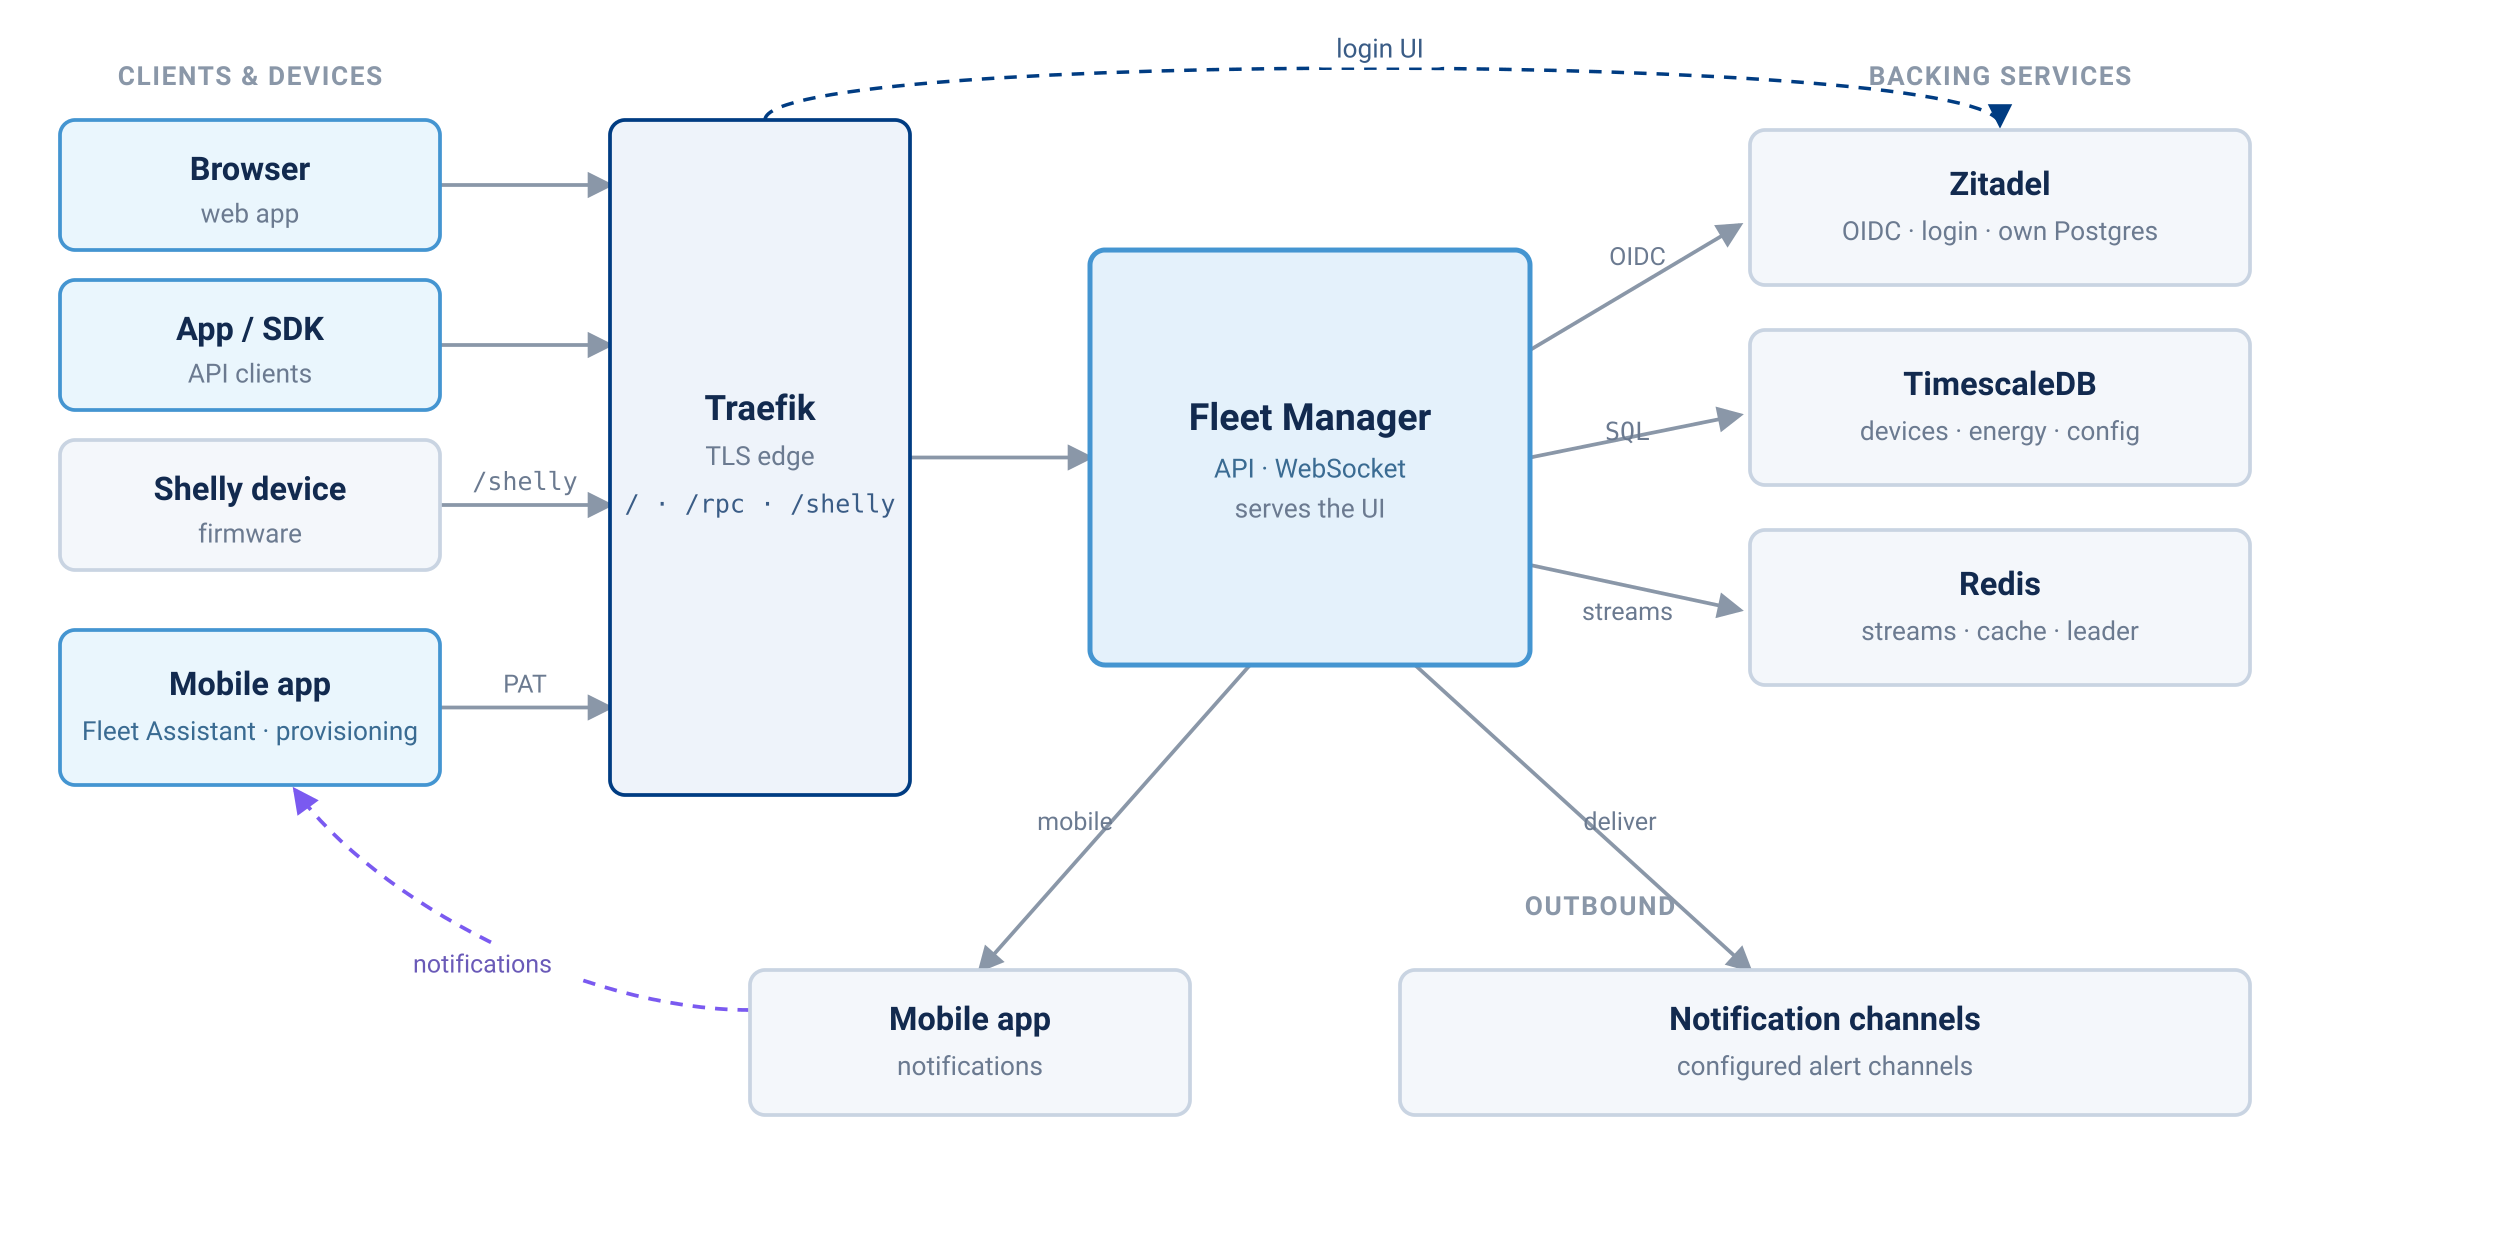
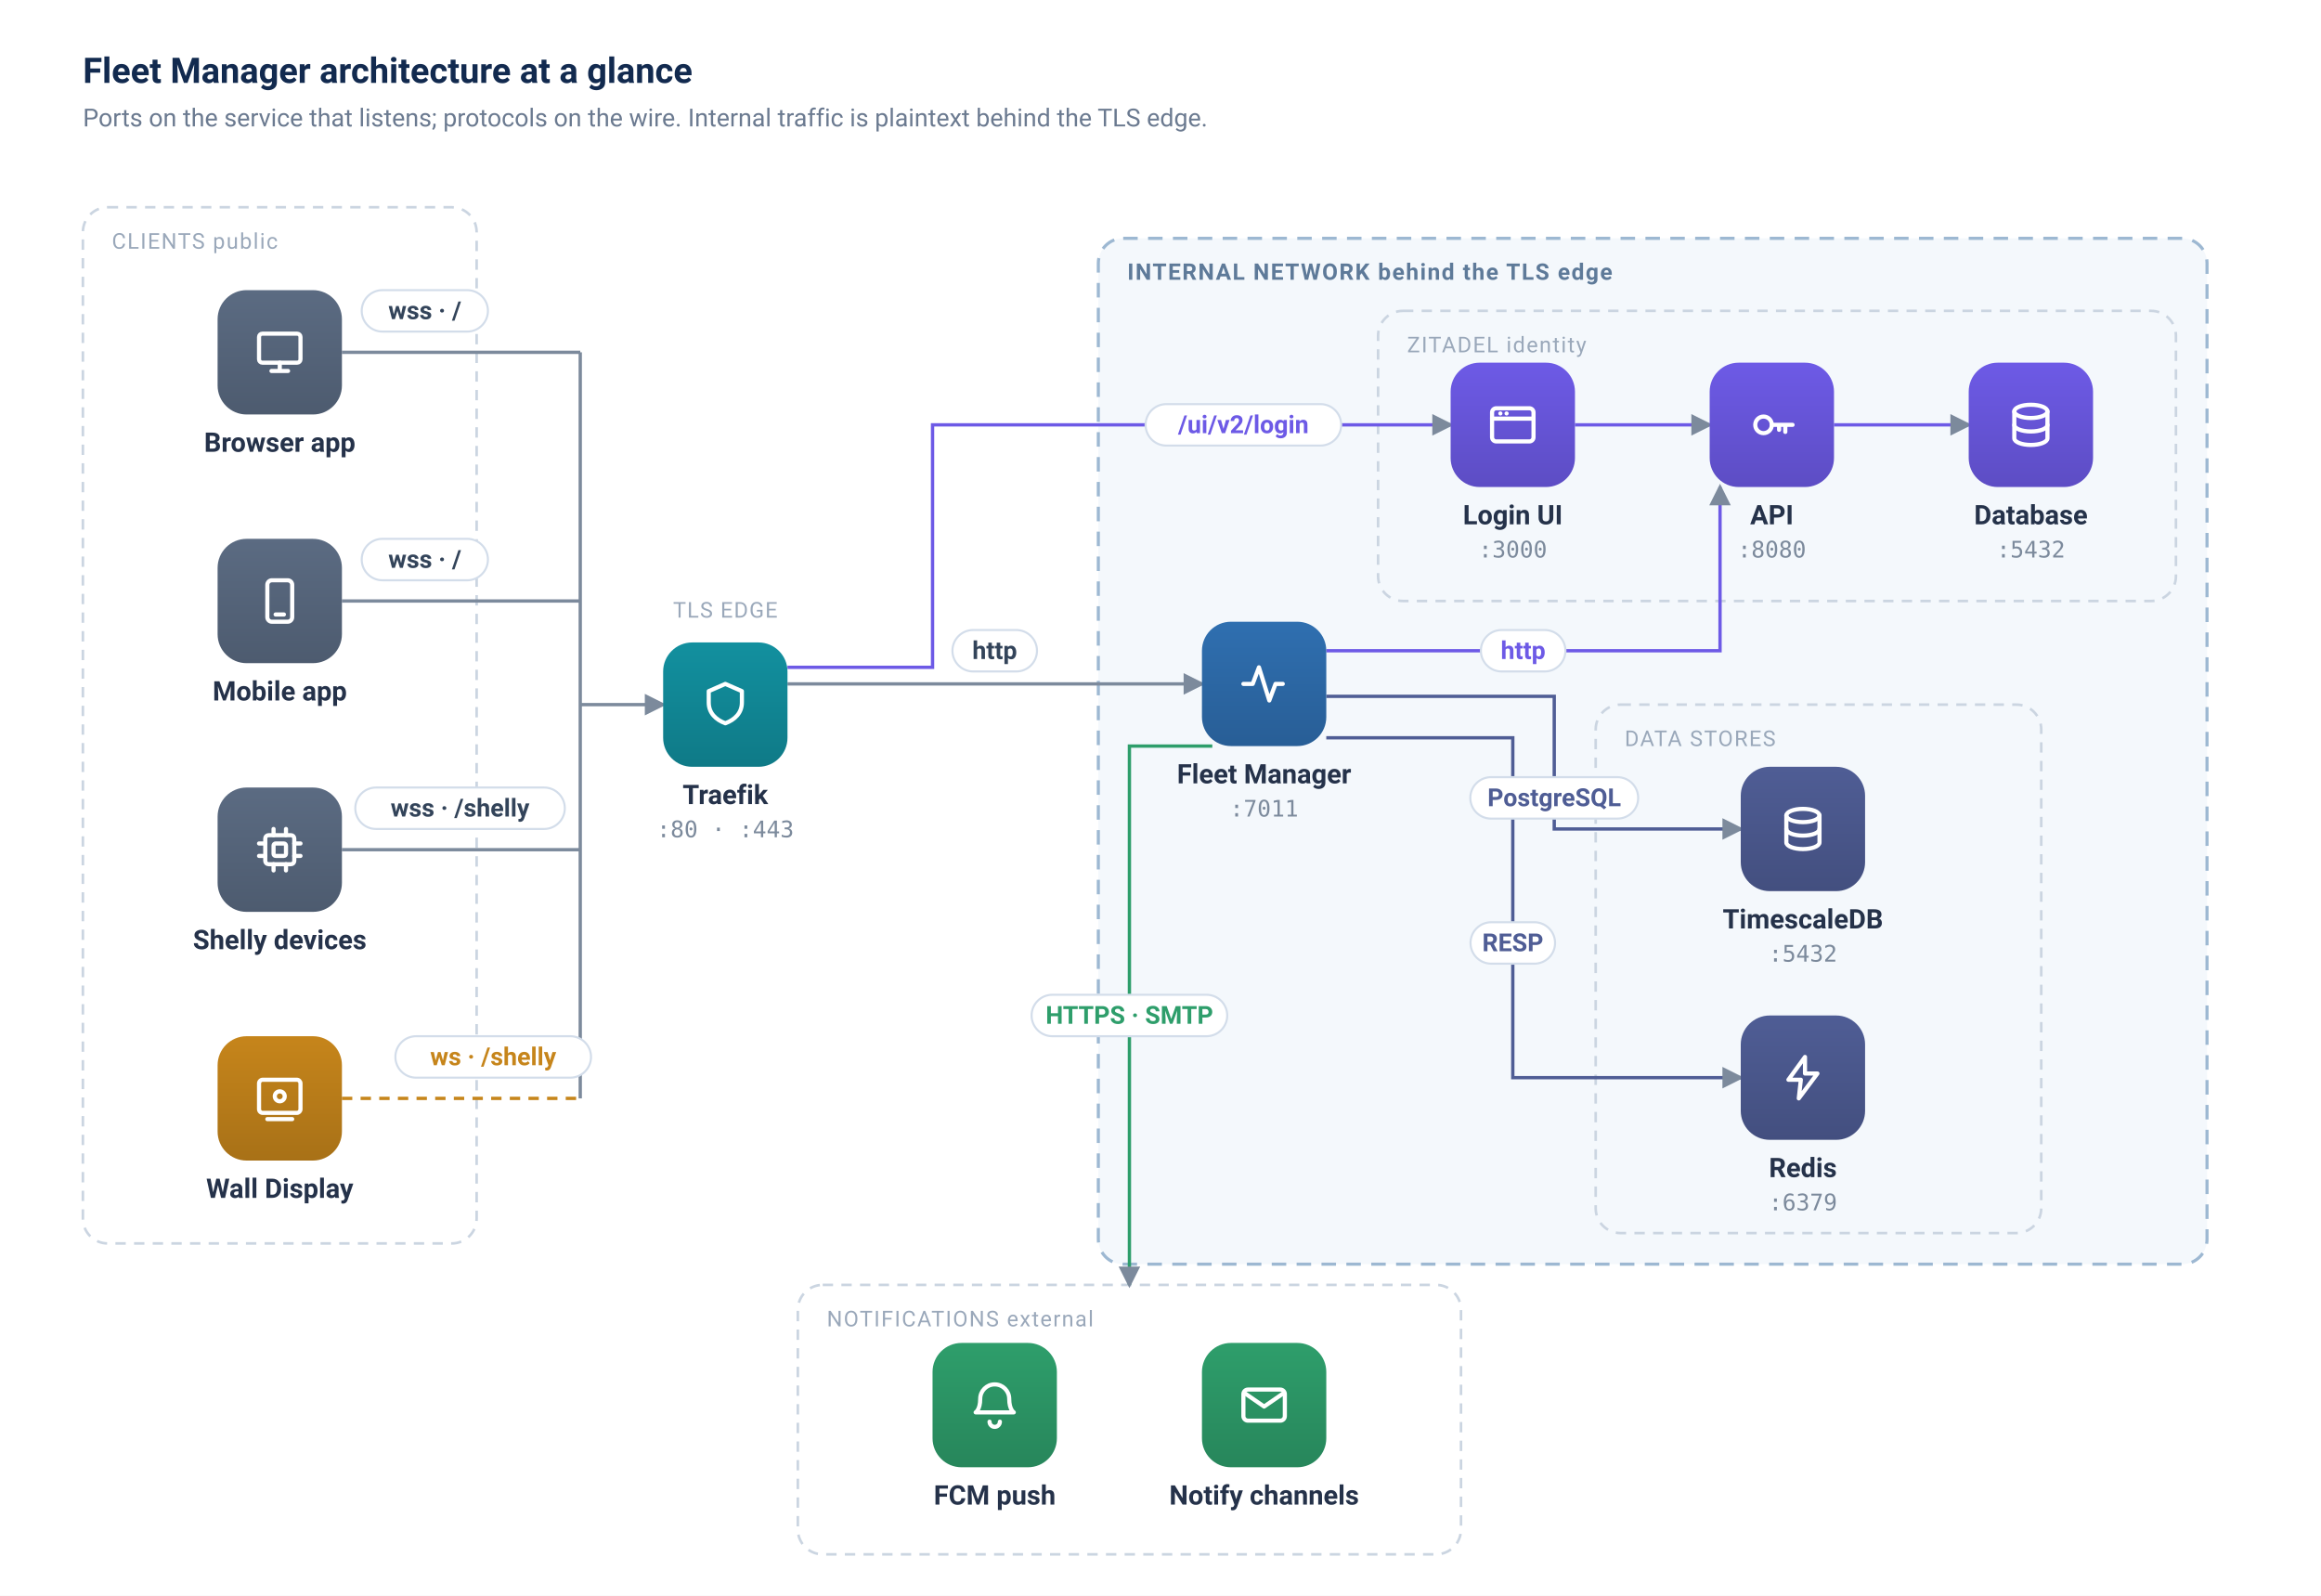
- <svg xmlns="http://www.w3.org/2000/svg" viewBox="0 0 1000 500" width="1000" height="500" font-family="-apple-system,BlinkMacSystemFont,'Segoe UI',Roboto,Helvetica,Arial,sans-serif" role="img" aria-label="Fleet Manager system architecture">
-   <defs>
-     <marker id="mN" viewBox="0 0 10 10" refX="8.5" refY="5" markerWidth="7" markerHeight="7" orient="auto-start-reverse">
-       <path d="M0,0 L10,5 L0,10 z" fill="#8A97A8" />
+ <svg xmlns="http://www.w3.org/2000/svg" viewBox="0 0 1120 770" width="1120" height="770" font-family="-apple-system,BlinkMacSystemFont,'Segoe UI',Roboto,Helvetica,Arial,sans-serif" role="img" aria-label="Fleet Manager system architecture">
+   <rect width="1120" height="770" fill="#ffffff" />
+   <defs>
+     <marker id="ah" viewBox="0 0 10 10" refX="8.5" refY="5" markerWidth="6.5" markerHeight="6.5" orient="auto-start-reverse">
+       <path d="M0,0 L10,5 L0,10 z" fill="#7C8A9C" />
    </marker>
-     <marker id="mD" viewBox="0 0 10 10" refX="8.5" refY="5" markerWidth="7" markerHeight="7" orient="auto-start-reverse">
-       <path d="M0,0 L10,5 L0,10 z" fill="#003C82" />
-     </marker>
-     <marker id="mP" viewBox="0 0 10 10" refX="8.5" refY="5" markerWidth="7" markerHeight="7" orient="auto-start-reverse">
-       <path d="M0,0 L10,5 L0,10 z" fill="#7A5AF0" />
-     </marker>
-   </defs>
-   <rect x="0" y="0" width="1000" height="500" fill="#ffffff" />
-   <text x="100" y="34" text-anchor="middle" font-size="10.5" font-weight="600" letter-spacing="0.06em" fill="#8A97A8">CLIENTS &amp; DEVICES</text>
-   <text x="800" y="34" text-anchor="middle" font-size="10.5" font-weight="600" letter-spacing="0.06em" fill="#8A97A8">BACKING SERVICES</text>
-   <text x="640" y="366" text-anchor="middle" font-size="10.5" font-weight="600" letter-spacing="0.06em" fill="#8A97A8">OUTBOUND</text>
-   <path d="M306,48 C306,20 800,20 800,50" stroke="#003C82" stroke-width="1.4" stroke-dasharray="5 4" fill="none" marker-end="url(#mD)" />
-   <rect x="522" y="12" width="60" height="15" rx="7" fill="#ffffff" />
-   <text x="552" y="23" text-anchor="middle" font-size="10.5" fill="#3A5C86">login UI</text>
-   <path d="M176,74 L244,74" stroke="#8A97A8" stroke-width="1.5" fill="none" marker-end="url(#mN)" />
-   <path d="M176,138 L244,138" stroke="#8A97A8" stroke-width="1.5" fill="none" marker-end="url(#mN)" />
-   <path d="M176,202 L244,202" stroke="#8A97A8" stroke-width="1.5" fill="none" marker-end="url(#mN)" />
-   <path d="M176,283 L244,283" stroke="#8A97A8" stroke-width="1.5" fill="none" marker-end="url(#mN)" />
-   <text x="210" y="196" text-anchor="middle" font-size="10" fill="#6B7A90" font-family="ui-monospace,Menlo,monospace">/shelly</text>
-   <text x="210" y="277" text-anchor="middle" font-size="10" fill="#6B7A90">PAT</text>
-   <path d="M364,183 L436,183" stroke="#8A97A8" stroke-width="1.5" fill="none" marker-end="url(#mN)" />
-   <path d="M612,140 L696,90" stroke="#8A97A8" stroke-width="1.5" fill="none" marker-end="url(#mN)" />
-   <path d="M612,183 L696,166" stroke="#8A97A8" stroke-width="1.5" fill="none" marker-end="url(#mN)" />
-   <path d="M612,226 L696,244" stroke="#8A97A8" stroke-width="1.5" fill="none" marker-end="url(#mN)" />
-   <text x="655" y="106" text-anchor="middle" font-size="10" fill="#6B7A90">OIDC</text>
-   <text x="651" y="176" text-anchor="middle" font-size="10" fill="#6B7A90" font-family="ui-monospace,Menlo,monospace">SQL</text>
-   <text x="651" y="248" text-anchor="middle" font-size="10" fill="#6B7A90">streams</text>
-   <path d="M500,266 L392,388" stroke="#8A97A8" stroke-width="1.5" fill="none" marker-end="url(#mN)" />
-   <path d="M566,266 L700,388" stroke="#8A97A8" stroke-width="1.5" fill="none" marker-end="url(#mN)" />
-   <text x="430" y="332" text-anchor="middle" font-size="10" fill="#6B7A90">mobile</text>
-   <text x="648" y="332" text-anchor="middle" font-size="10" fill="#6B7A90">deliver</text>
-   <path d="M300,404 C232,404 150,360 118,316" stroke="#7A5AF0" stroke-width="1.5" stroke-dasharray="5 4" fill="none" marker-end="url(#mP)" />
-   <rect x="150" y="378" width="86" height="15" rx="7" fill="#ffffff" />
-   <text x="193" y="389" text-anchor="middle" font-size="10" fill="#6A5AB8">notifications</text>
-   <rect x="24" y="48" width="152" height="52" rx="6" fill="#EAF6FD" stroke="#4495D1" stroke-width="1.5" />
-   <text x="100" y="72" text-anchor="middle" font-size="13" font-weight="600" fill="#122A4F">Browser</text>
-   <text x="100" y="89" text-anchor="middle" font-size="10.5" fill="#6B7A90">web app</text>
-   <rect x="24" y="112" width="152" height="52" rx="6" fill="#EAF6FD" stroke="#4495D1" stroke-width="1.5" />
-   <text x="100" y="136" text-anchor="middle" font-size="13" font-weight="600" fill="#122A4F">App / SDK</text>
-   <text x="100" y="153" text-anchor="middle" font-size="10.5" fill="#6B7A90">API clients</text>
-   <rect x="24" y="176" width="152" height="52" rx="6" fill="#F4F7FB" stroke="#C9D4E2" stroke-width="1.5" />
-   <text x="100" y="200" text-anchor="middle" font-size="13" font-weight="600" fill="#122A4F">Shelly device</text>
-   <text x="100" y="217" text-anchor="middle" font-size="10.5" fill="#6B7A90">firmware</text>
-   <rect x="24" y="252" width="152" height="62" rx="6" fill="#EAF6FD" stroke="#4495D1" stroke-width="1.5" />
-   <text x="100" y="278" text-anchor="middle" font-size="13" font-weight="600" fill="#122A4F">Mobile app</text>
-   <text x="100" y="296" text-anchor="middle" font-size="10.5" fill="#3A6B92">Fleet Assistant · provisioning</text>
-   <rect x="244" y="48" width="120" height="270" rx="6" fill="#EEF3FA" stroke="#003C82" stroke-width="1.5" />
-   <text x="304" y="168" text-anchor="middle" font-size="14" font-weight="600" fill="#122A4F">Traefik</text>
-   <text x="304" y="186" text-anchor="middle" font-size="10.5" fill="#6B7A90">TLS edge</text>
-   <text x="304" y="205" text-anchor="middle" font-size="10" fill="#3A5C86" font-family="ui-monospace,Menlo,monospace">/ · /rpc · /shelly</text>
-   <rect x="436" y="100" width="176" height="166" rx="6" fill="#E4F1FB" stroke="#4495D1" stroke-width="2" />
-   <text x="524" y="172" text-anchor="middle" font-size="15" font-weight="700" fill="#122A4F">Fleet Manager</text>
-   <text x="524" y="191" text-anchor="middle" font-size="10.5" fill="#3A6B92">API · WebSocket</text>
-   <text x="524" y="207" text-anchor="middle" font-size="10.5" fill="#6B7A90">serves the UI</text>
-   <rect x="700" y="52" width="200" height="62" rx="6" fill="#F4F7FB" stroke="#C9D4E2" stroke-width="1.5" />
-   <text x="800" y="78" text-anchor="middle" font-size="13" font-weight="600" fill="#122A4F">Zitadel</text>
-   <text x="800" y="96" text-anchor="middle" font-size="10.5" fill="#6B7A90">OIDC · login · own Postgres</text>
-   <rect x="700" y="132" width="200" height="62" rx="6" fill="#F4F7FB" stroke="#C9D4E2" stroke-width="1.5" />
-   <text x="800" y="158" text-anchor="middle" font-size="13" font-weight="600" fill="#122A4F">TimescaleDB</text>
-   <text x="800" y="176" text-anchor="middle" font-size="10.5" fill="#6B7A90">devices · energy · config</text>
-   <rect x="700" y="212" width="200" height="62" rx="6" fill="#F4F7FB" stroke="#C9D4E2" stroke-width="1.5" />
-   <text x="800" y="238" text-anchor="middle" font-size="13" font-weight="600" fill="#122A4F">Redis</text>
-   <text x="800" y="256" text-anchor="middle" font-size="10.5" fill="#6B7A90">streams · cache · leader</text>
-   <rect x="300" y="388" width="176" height="58" rx="6" fill="#F4F7FB" stroke="#C9D4E2" stroke-width="1.5" />
-   <text x="388" y="412" text-anchor="middle" font-size="13" font-weight="600" fill="#122A4F">Mobile app</text>
-   <text x="388" y="430" text-anchor="middle" font-size="10.5" fill="#6B7A90">notifications</text>
-   <rect x="560" y="388" width="340" height="58" rx="6" fill="#F4F7FB" stroke="#C9D4E2" stroke-width="1.5" />
-   <text x="730" y="412" text-anchor="middle" font-size="13" font-weight="600" fill="#122A4F">Notification channels</text>
-   <text x="730" y="430" text-anchor="middle" font-size="10.5" fill="#6B7A90">configured alert channels</text>
+   </defs>
+   <text x="40" y="40" font-size="17" font-weight="700" fill="#122A4F">Fleet Manager architecture at a glance</text>
+   <text x="40" y="61" font-size="12" fill="#6B7A90">Ports on the service that listens; protocols on the wire. Internal traffic is plaintext behind the TLS edge.</text>
+   <rect x="530" y="115" width="535" height="495" rx="12" fill="#F4F8FC" stroke="#9DB8D2" stroke-width="1.5" stroke-dasharray="7 5" />
+   <text x="544" y="135" font-size="11" font-weight="600" letter-spacing="0.06em" fill="#5E7A99">INTERNAL NETWORK behind the TLS edge</text>
+   <rect x="40" y="100" width="190" height="500" rx="12" fill="none" stroke="#CBD5E1" stroke-width="1.25" stroke-dasharray="5 4" />
+   <text x="54" y="120" font-size="10.5" font-weight="400" letter-spacing="0.06em" fill="#9AA8BA">CLIENTS public</text>
+   <rect x="665" y="150" width="385" height="140" rx="12" fill="none" stroke="#CBD5E1" stroke-width="1.25" stroke-dasharray="5 4" />
+   <text x="679" y="170" font-size="10.5" font-weight="400" letter-spacing="0.06em" fill="#9AA8BA">ZITADEL identity</text>
+   <rect x="770" y="340" width="215" height="255" rx="12" fill="none" stroke="#CBD5E1" stroke-width="1.25" stroke-dasharray="5 4" />
+   <text x="784" y="360" font-size="10.5" font-weight="400" letter-spacing="0.06em" fill="#9AA8BA">DATA STORES</text>
+   <rect x="385" y="620" width="320" height="130" rx="12" fill="none" stroke="#CBD5E1" stroke-width="1.25" stroke-dasharray="5 4" />
+   <text x="399" y="640" font-size="10.5" font-weight="400" letter-spacing="0.06em" fill="#9AA8BA">NOTIFICATIONS external</text>
+   <text x="350" y="298" text-anchor="middle" font-size="10.5" letter-spacing="0.05em" fill="#9AA8BA">TLS EDGE</text>
+   <path d="M165,170 L280,170" fill="none" stroke="#7C8A9C" stroke-width="1.6" />
+   <path d="M165,290 L280,290" fill="none" stroke="#7C8A9C" stroke-width="1.6" />
+   <path d="M165,410 L280,410" fill="none" stroke="#7C8A9C" stroke-width="1.6" />
+   <path d="M165,530 L280,530" fill="none" stroke="#C6851B" stroke-width="1.6" stroke-dasharray="5 4" />
+   <path d="M280,170 L280,530" fill="none" stroke="#7C8A9C" stroke-width="1.6" />
+   <path d="M280,340 L320,340" fill="none" stroke="#7C8A9C" stroke-width="1.6" marker-end="url(#ah)" />
+   <path d="M380,330 L580,330" fill="none" stroke="#7C8A9C" stroke-width="1.6" marker-end="url(#ah)" />
+   <path d="M380,322 L450,322 L450,205 L700,205" fill="none" stroke="#6D5AE6" stroke-width="1.6" marker-end="url(#ah)" />
+   <path d="M640,314 L830,314 L830,235" fill="none" stroke="#6D5AE6" stroke-width="1.6" marker-end="url(#ah)" />
+   <path d="M760,205 L825,205" fill="none" stroke="#6D5AE6" stroke-width="1.6" marker-end="url(#ah)" />
+   <path d="M885,205 L950,205" fill="none" stroke="#6D5AE6" stroke-width="1.6" marker-end="url(#ah)" />
+   <path d="M640,336 L750,336 L750,400 L840,400" fill="none" stroke="#4F5D95" stroke-width="1.6" marker-end="url(#ah)" />
+   <path d="M640,356 L730,356 L730,520 L840,520" fill="none" stroke="#4F5D95" stroke-width="1.6" marker-end="url(#ah)" />
+   <path d="M585,360 L545,360 L545,620" fill="none" stroke="#2E9E6B" stroke-width="1.6" marker-end="url(#ah)" />
+   <rect x="174.55" y="140" width="60.9" height="20" rx="10" fill="#ffffff" stroke="#D3DDEA" stroke-width="1" />
+   <text x="205" y="154" text-anchor="middle" font-size="12" font-weight="600" fill="#33445A">wss · /</text>
+   <rect x="174.55" y="260" width="60.9" height="20" rx="10" fill="#ffffff" stroke="#D3DDEA" stroke-width="1" />
+   <text x="205" y="274" text-anchor="middle" font-size="12" font-weight="600" fill="#33445A">wss · /</text>
+   <rect x="171.45" y="380" width="101.1" height="20" rx="10" fill="#ffffff" stroke="#D3DDEA" stroke-width="1" />
+   <text x="222" y="394" text-anchor="middle" font-size="12" font-weight="600" fill="#33445A">wss · /shelly</text>
+   <rect x="190.8" y="500" width="94.4" height="20" rx="10" fill="#ffffff" stroke="#D3DDEA" stroke-width="1" />
+   <text x="238" y="514" text-anchor="middle" font-size="12" font-weight="600" fill="#C6851B">ws · /shelly</text>
+   <rect x="459.6" y="304" width="40.8" height="20" rx="10" fill="#ffffff" stroke="#D3DDEA" stroke-width="1" />
+   <text x="480" y="318" text-anchor="middle" font-size="12" font-weight="600" fill="#33445A">http</text>
+   <rect x="714.6" y="304" width="40.8" height="20" rx="10" fill="#ffffff" stroke="#D3DDEA" stroke-width="1" />
+   <text x="735" y="318" text-anchor="middle" font-size="12" font-weight="600" fill="#6D5AE6">http</text>
+   <rect x="552.8" y="195" width="94.4" height="20" rx="10" fill="#ffffff" stroke="#D3DDEA" stroke-width="1" />
+   <text x="600" y="209" text-anchor="middle" font-size="12" font-weight="600" fill="#6D5AE6">/ui/v2/login</text>
+   <rect x="709.5" y="375" width="81" height="20" rx="10" fill="#ffffff" stroke="#D3DDEA" stroke-width="1" />
+   <text x="750" y="389" text-anchor="middle" font-size="12" font-weight="600" fill="#4F5D95">PostgreSQL</text>
+   <rect x="709.6" y="445" width="40.8" height="20" rx="10" fill="#ffffff" stroke="#D3DDEA" stroke-width="1" />
+   <text x="730" y="459" text-anchor="middle" font-size="12" font-weight="600" fill="#4F5D95">RESP</text>
+   <rect x="497.8" y="480" width="94.4" height="20" rx="10" fill="#ffffff" stroke="#D3DDEA" stroke-width="1" />
+   <text x="545" y="494" text-anchor="middle" font-size="12" font-weight="600" fill="#2E9E6B">HTTPS · SMTP</text>
+   <defs>
+     <linearGradient id="l135_170" x1="0" y1="0" x2="0" y2="1">
+       <stop offset="0" stop-color="#5B6B82" />
+       <stop offset="1" stop-color="#4d5b6f" />
+     </linearGradient>
+   </defs>
+   <rect x="105" y="140" width="60" height="60" rx="14" fill="url(#l135_170)" />
+   <g transform="translate(123,158)" stroke="#fff" stroke-width="2" fill="none" stroke-linecap="round" stroke-linejoin="round">
+     <rect x="2" y="3" width="20" height="14" rx="1.6" />
+     <path d="M8 21h8M12 17v4" />
+   </g>
+   <text x="135" y="218" text-anchor="middle" font-size="13" font-weight="600" fill="#25324A">Browser app</text>
+   <defs>
+     <linearGradient id="l135_290" x1="0" y1="0" x2="0" y2="1">
+       <stop offset="0" stop-color="#5B6B82" />
+       <stop offset="1" stop-color="#4d5b6f" />
+     </linearGradient>
+   </defs>
+   <rect x="105" y="260" width="60" height="60" rx="14" fill="url(#l135_290)" />
+   <g transform="translate(123,278)" stroke="#fff" stroke-width="2" fill="none" stroke-linecap="round" stroke-linejoin="round">
+     <rect x="6" y="2" width="12" height="20" rx="2.2" />
+     <path d="M10 18.5h4" />
+   </g>
+   <text x="135" y="338" text-anchor="middle" font-size="13" font-weight="600" fill="#25324A">Mobile app</text>
+   <defs>
+     <linearGradient id="l135_410" x1="0" y1="0" x2="0" y2="1">
+       <stop offset="0" stop-color="#5B6B82" />
+       <stop offset="1" stop-color="#4d5b6f" />
+     </linearGradient>
+   </defs>
+   <rect x="105" y="380" width="60" height="60" rx="14" fill="url(#l135_410)" />
+   <g transform="translate(123,398)" stroke="#fff" stroke-width="2" fill="none" stroke-linecap="round" stroke-linejoin="round">
+     <rect x="5" y="5" width="14" height="14" rx="1.6" />
+     <rect x="9" y="9" width="6" height="6" rx="1" />
+     <path d="M9 2v3M15 2v3M9 19v3M15 19v3M2 9h3M2 15h3M19 9h3M19 15h3" />
+   </g>
+   <text x="135" y="458" text-anchor="middle" font-size="13" font-weight="600" fill="#25324A">Shelly devices</text>
+   <defs>
+     <linearGradient id="l135_530" x1="0" y1="0" x2="0" y2="1">
+       <stop offset="0" stop-color="#C6851B" />
+       <stop offset="1" stop-color="#a87117" />
+     </linearGradient>
+   </defs>
+   <rect x="105" y="500" width="60" height="60" rx="14" fill="url(#l135_530)" />
+   <g transform="translate(123,518)" stroke="#fff" stroke-width="2" fill="none" stroke-linecap="round" stroke-linejoin="round">
+     <rect x="2" y="3" width="20" height="16" rx="1.8" />
+     <path d="M6 22h12" />
+     <circle cx="12" cy="11" r="2.4" />
+   </g>
+   <text x="135" y="578" text-anchor="middle" font-size="13" font-weight="600" fill="#25324A">Wall Display</text>
+   <defs>
+     <linearGradient id="l350_340" x1="0" y1="0" x2="0" y2="1">
+       <stop offset="0" stop-color="#12909F" />
+       <stop offset="1" stop-color="#0f7a87" />
+     </linearGradient>
+   </defs>
+   <rect x="320" y="310" width="60" height="60" rx="14" fill="url(#l350_340)" />
+   <g transform="translate(338,328)" stroke="#fff" stroke-width="2" fill="none" stroke-linecap="round" stroke-linejoin="round">
+     <path d="M12 2l8 3.5v5.5c0 5-3.4 8.3-8 10-4.6-1.7-8-5-8-10V5.5z" />
+   </g>
+   <text x="350" y="388" text-anchor="middle" font-size="13" font-weight="600" fill="#25324A">Traefik</text>
+   <text x="350" y="404" text-anchor="middle" font-size="11" font-family="ui-monospace,Menlo,monospace" fill="#7C8A9C">:80 · :443</text>
+   <defs>
+     <linearGradient id="l610_330" x1="0" y1="0" x2="0" y2="1">
+       <stop offset="0" stop-color="#2F6FB0" />
+       <stop offset="1" stop-color="#285e96" />
+     </linearGradient>
+   </defs>
+   <rect x="580" y="300" width="60" height="60" rx="14" fill="url(#l610_330)" />
+   <g transform="translate(598,318)" stroke="#fff" stroke-width="2" fill="none" stroke-linecap="round" stroke-linejoin="round">
+     <path d="M2 12h4.5l3-8 5 16 3-8H21" />
+   </g>
+   <text x="610" y="378" text-anchor="middle" font-size="13" font-weight="600" fill="#25324A">Fleet Manager</text>
+   <text x="610" y="394" text-anchor="middle" font-size="11" font-family="ui-monospace,Menlo,monospace" fill="#7C8A9C">:7011</text>
+   <defs>
+     <linearGradient id="l730_205" x1="0" y1="0" x2="0" y2="1">
+       <stop offset="0" stop-color="#6D5AE6" />
+       <stop offset="1" stop-color="#5d4dc4" />
+     </linearGradient>
+   </defs>
+   <rect x="700" y="175" width="60" height="60" rx="14" fill="url(#l730_205)" />
+   <g transform="translate(718,193)" stroke="#fff" stroke-width="2" fill="none" stroke-linecap="round" stroke-linejoin="round">
+     <rect x="2" y="4" width="20" height="16" rx="2" />
+     <path d="M2 9h20M6 6.5h.01M9 6.5h.01" />
+   </g>
+   <text x="730" y="253" text-anchor="middle" font-size="13" font-weight="600" fill="#25324A">Login UI</text>
+   <text x="730" y="269" text-anchor="middle" font-size="11" font-family="ui-monospace,Menlo,monospace" fill="#7C8A9C">:3000</text>
+   <defs>
+     <linearGradient id="l855_205" x1="0" y1="0" x2="0" y2="1">
+       <stop offset="0" stop-color="#6D5AE6" />
+       <stop offset="1" stop-color="#5d4dc4" />
+     </linearGradient>
+   </defs>
+   <rect x="825" y="175" width="60" height="60" rx="14" fill="url(#l855_205)" />
+   <g transform="translate(843,193)" stroke="#fff" stroke-width="2" fill="none" stroke-linecap="round" stroke-linejoin="round">
+     <circle cx="8" cy="12" r="4" />
+     <path d="M12 12h10M18.5 12v3.4M15.5 12v2.4" />
+   </g>
+   <text x="855" y="253" text-anchor="middle" font-size="13" font-weight="600" fill="#25324A">API</text>
+   <text x="855" y="269" text-anchor="middle" font-size="11" font-family="ui-monospace,Menlo,monospace" fill="#7C8A9C">:8080</text>
+   <defs>
+     <linearGradient id="l980_205" x1="0" y1="0" x2="0" y2="1">
+       <stop offset="0" stop-color="#6D5AE6" />
+       <stop offset="1" stop-color="#5d4dc4" />
+     </linearGradient>
+   </defs>
+   <rect x="950" y="175" width="60" height="60" rx="14" fill="url(#l980_205)" />
+   <g transform="translate(968,193)" stroke="#fff" stroke-width="2" fill="none" stroke-linecap="round" stroke-linejoin="round">
+     <ellipse cx="12" cy="5.5" rx="8" ry="3.2" />
+     <path d="M4 5.5v13c0 1.8 3.6 3.2 8 3.2s8-1.4 8-3.2v-13" />
+     <path d="M4 12c0 1.8 3.6 3.2 8 3.2s8-1.4 8-3.2" />
+   </g>
+   <text x="980" y="253" text-anchor="middle" font-size="13" font-weight="600" fill="#25324A">Database</text>
+   <text x="980" y="269" text-anchor="middle" font-size="11" font-family="ui-monospace,Menlo,monospace" fill="#7C8A9C">:5432</text>
+   <defs>
+     <linearGradient id="l870_400" x1="0" y1="0" x2="0" y2="1">
+       <stop offset="0" stop-color="#4F5D95" />
+       <stop offset="1" stop-color="#434f7f" />
+     </linearGradient>
+   </defs>
+   <rect x="840" y="370" width="60" height="60" rx="14" fill="url(#l870_400)" />
+   <g transform="translate(858,388)" stroke="#fff" stroke-width="2" fill="none" stroke-linecap="round" stroke-linejoin="round">
+     <ellipse cx="12" cy="5.5" rx="8" ry="3.2" />
+     <path d="M4 5.5v13c0 1.8 3.6 3.2 8 3.2s8-1.4 8-3.2v-13" />
+     <path d="M4 12c0 1.8 3.6 3.2 8 3.2s8-1.4 8-3.2" />
+   </g>
+   <text x="870" y="448" text-anchor="middle" font-size="13" font-weight="600" fill="#25324A">TimescaleDB</text>
+   <text x="870" y="464" text-anchor="middle" font-size="11" font-family="ui-monospace,Menlo,monospace" fill="#7C8A9C">:5432</text>
+   <defs>
+     <linearGradient id="l870_520" x1="0" y1="0" x2="0" y2="1">
+       <stop offset="0" stop-color="#4F5D95" />
+       <stop offset="1" stop-color="#434f7f" />
+     </linearGradient>
+   </defs>
+   <rect x="840" y="490" width="60" height="60" rx="14" fill="url(#l870_520)" />
+   <g transform="translate(858,508)" stroke="#fff" stroke-width="2" fill="none" stroke-linecap="round" stroke-linejoin="round">
+     <path d="M13 2L5 13h6l-1 9 9-12h-6z" />
+   </g>
+   <text x="870" y="568" text-anchor="middle" font-size="13" font-weight="600" fill="#25324A">Redis</text>
+   <text x="870" y="584" text-anchor="middle" font-size="11" font-family="ui-monospace,Menlo,monospace" fill="#7C8A9C">:6379</text>
+   <defs>
+     <linearGradient id="l480_678" x1="0" y1="0" x2="0" y2="1">
+       <stop offset="0" stop-color="#2E9E6B" />
+       <stop offset="1" stop-color="#27865b" />
+     </linearGradient>
+   </defs>
+   <rect x="450" y="648" width="60" height="60" rx="14" fill="url(#l480_678)" />
+   <g transform="translate(468,666)" stroke="#fff" stroke-width="2" fill="none" stroke-linecap="round" stroke-linejoin="round">
+     <path d="M5 9a7 7 0 0 1 14 0c0 5.2 2.2 6.5 2.2 6.5H2.8S5 14.2 5 9" />
+     <path d="M9.5 20a2.5 2.5 0 0 0 5 0" />
+   </g>
+   <text x="480" y="726" text-anchor="middle" font-size="13" font-weight="600" fill="#25324A">FCM push</text>
+   <defs>
+     <linearGradient id="l610_678" x1="0" y1="0" x2="0" y2="1">
+       <stop offset="0" stop-color="#2E9E6B" />
+       <stop offset="1" stop-color="#27865b" />
+     </linearGradient>
+   </defs>
+   <rect x="580" y="648" width="60" height="60" rx="14" fill="url(#l610_678)" />
+   <g transform="translate(598,666)" stroke="#fff" stroke-width="2" fill="none" stroke-linecap="round" stroke-linejoin="round">
+     <rect x="2" y="4.5" width="20" height="15" rx="2.2" />
+     <path d="M3 6.5l9 6.2 9-6.2" />
+   </g>
+   <text x="610" y="726" text-anchor="middle" font-size="13" font-weight="600" fill="#25324A">Notify channels</text>
</svg>
